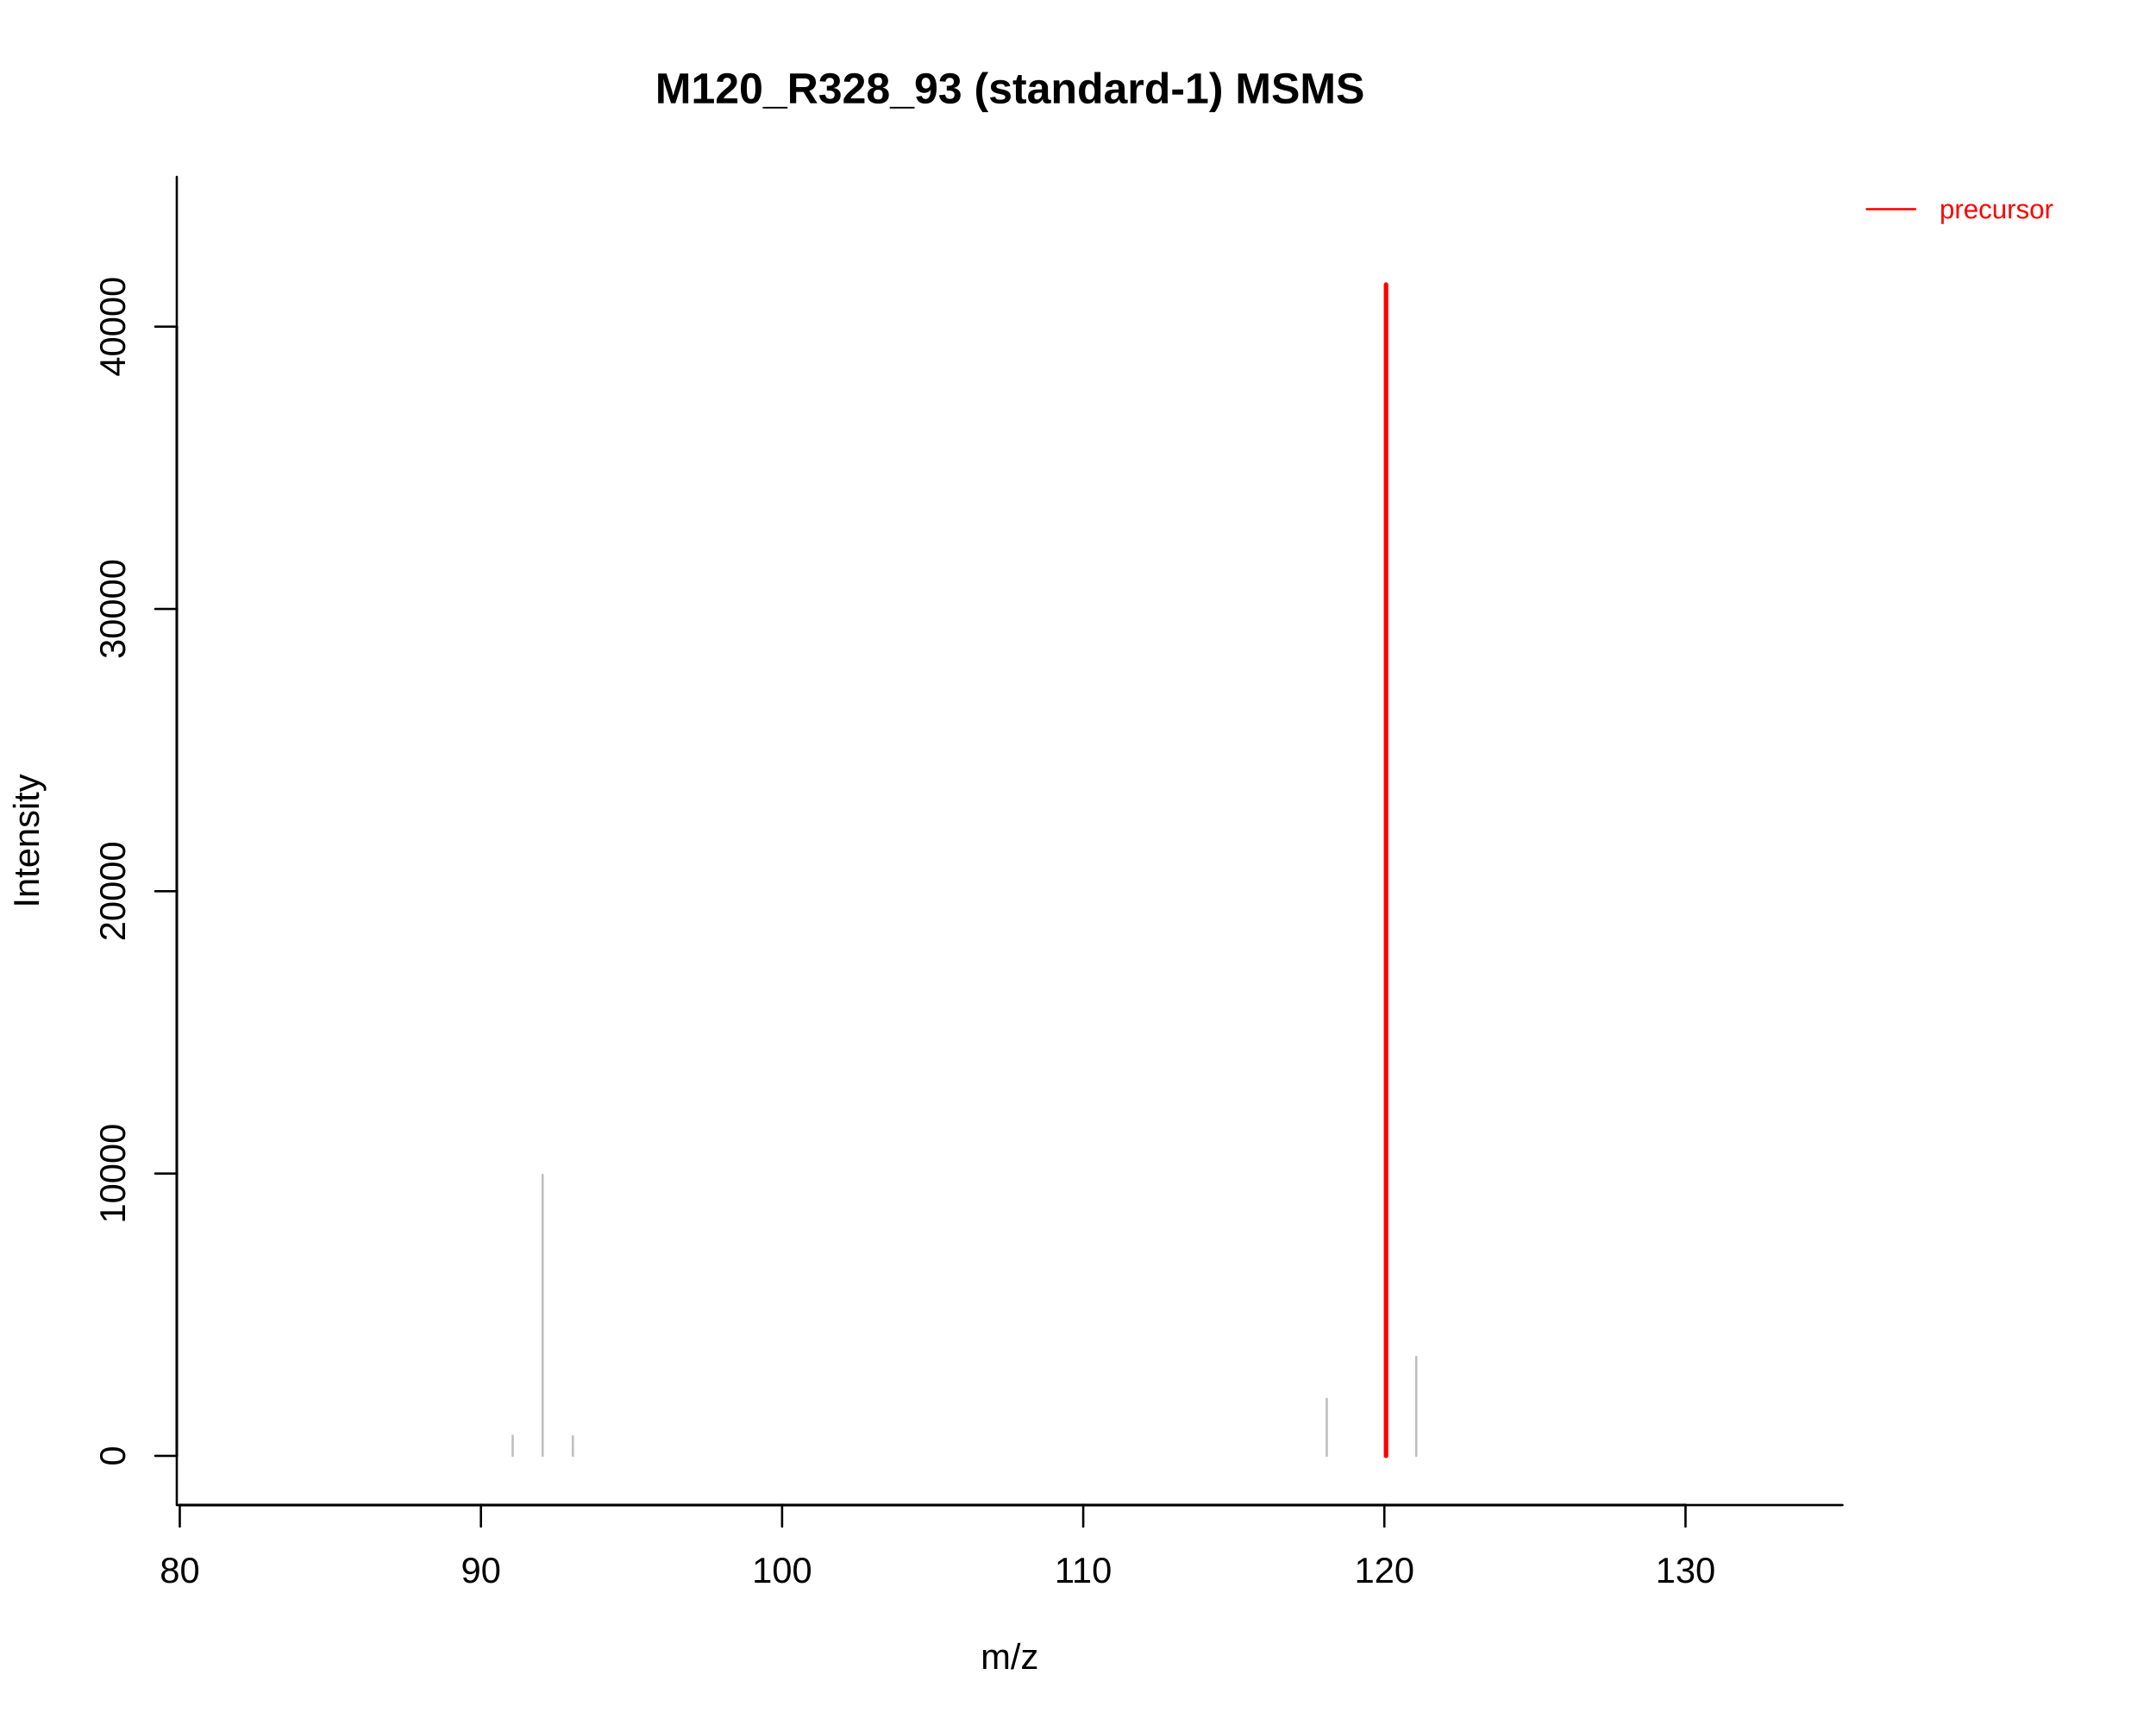
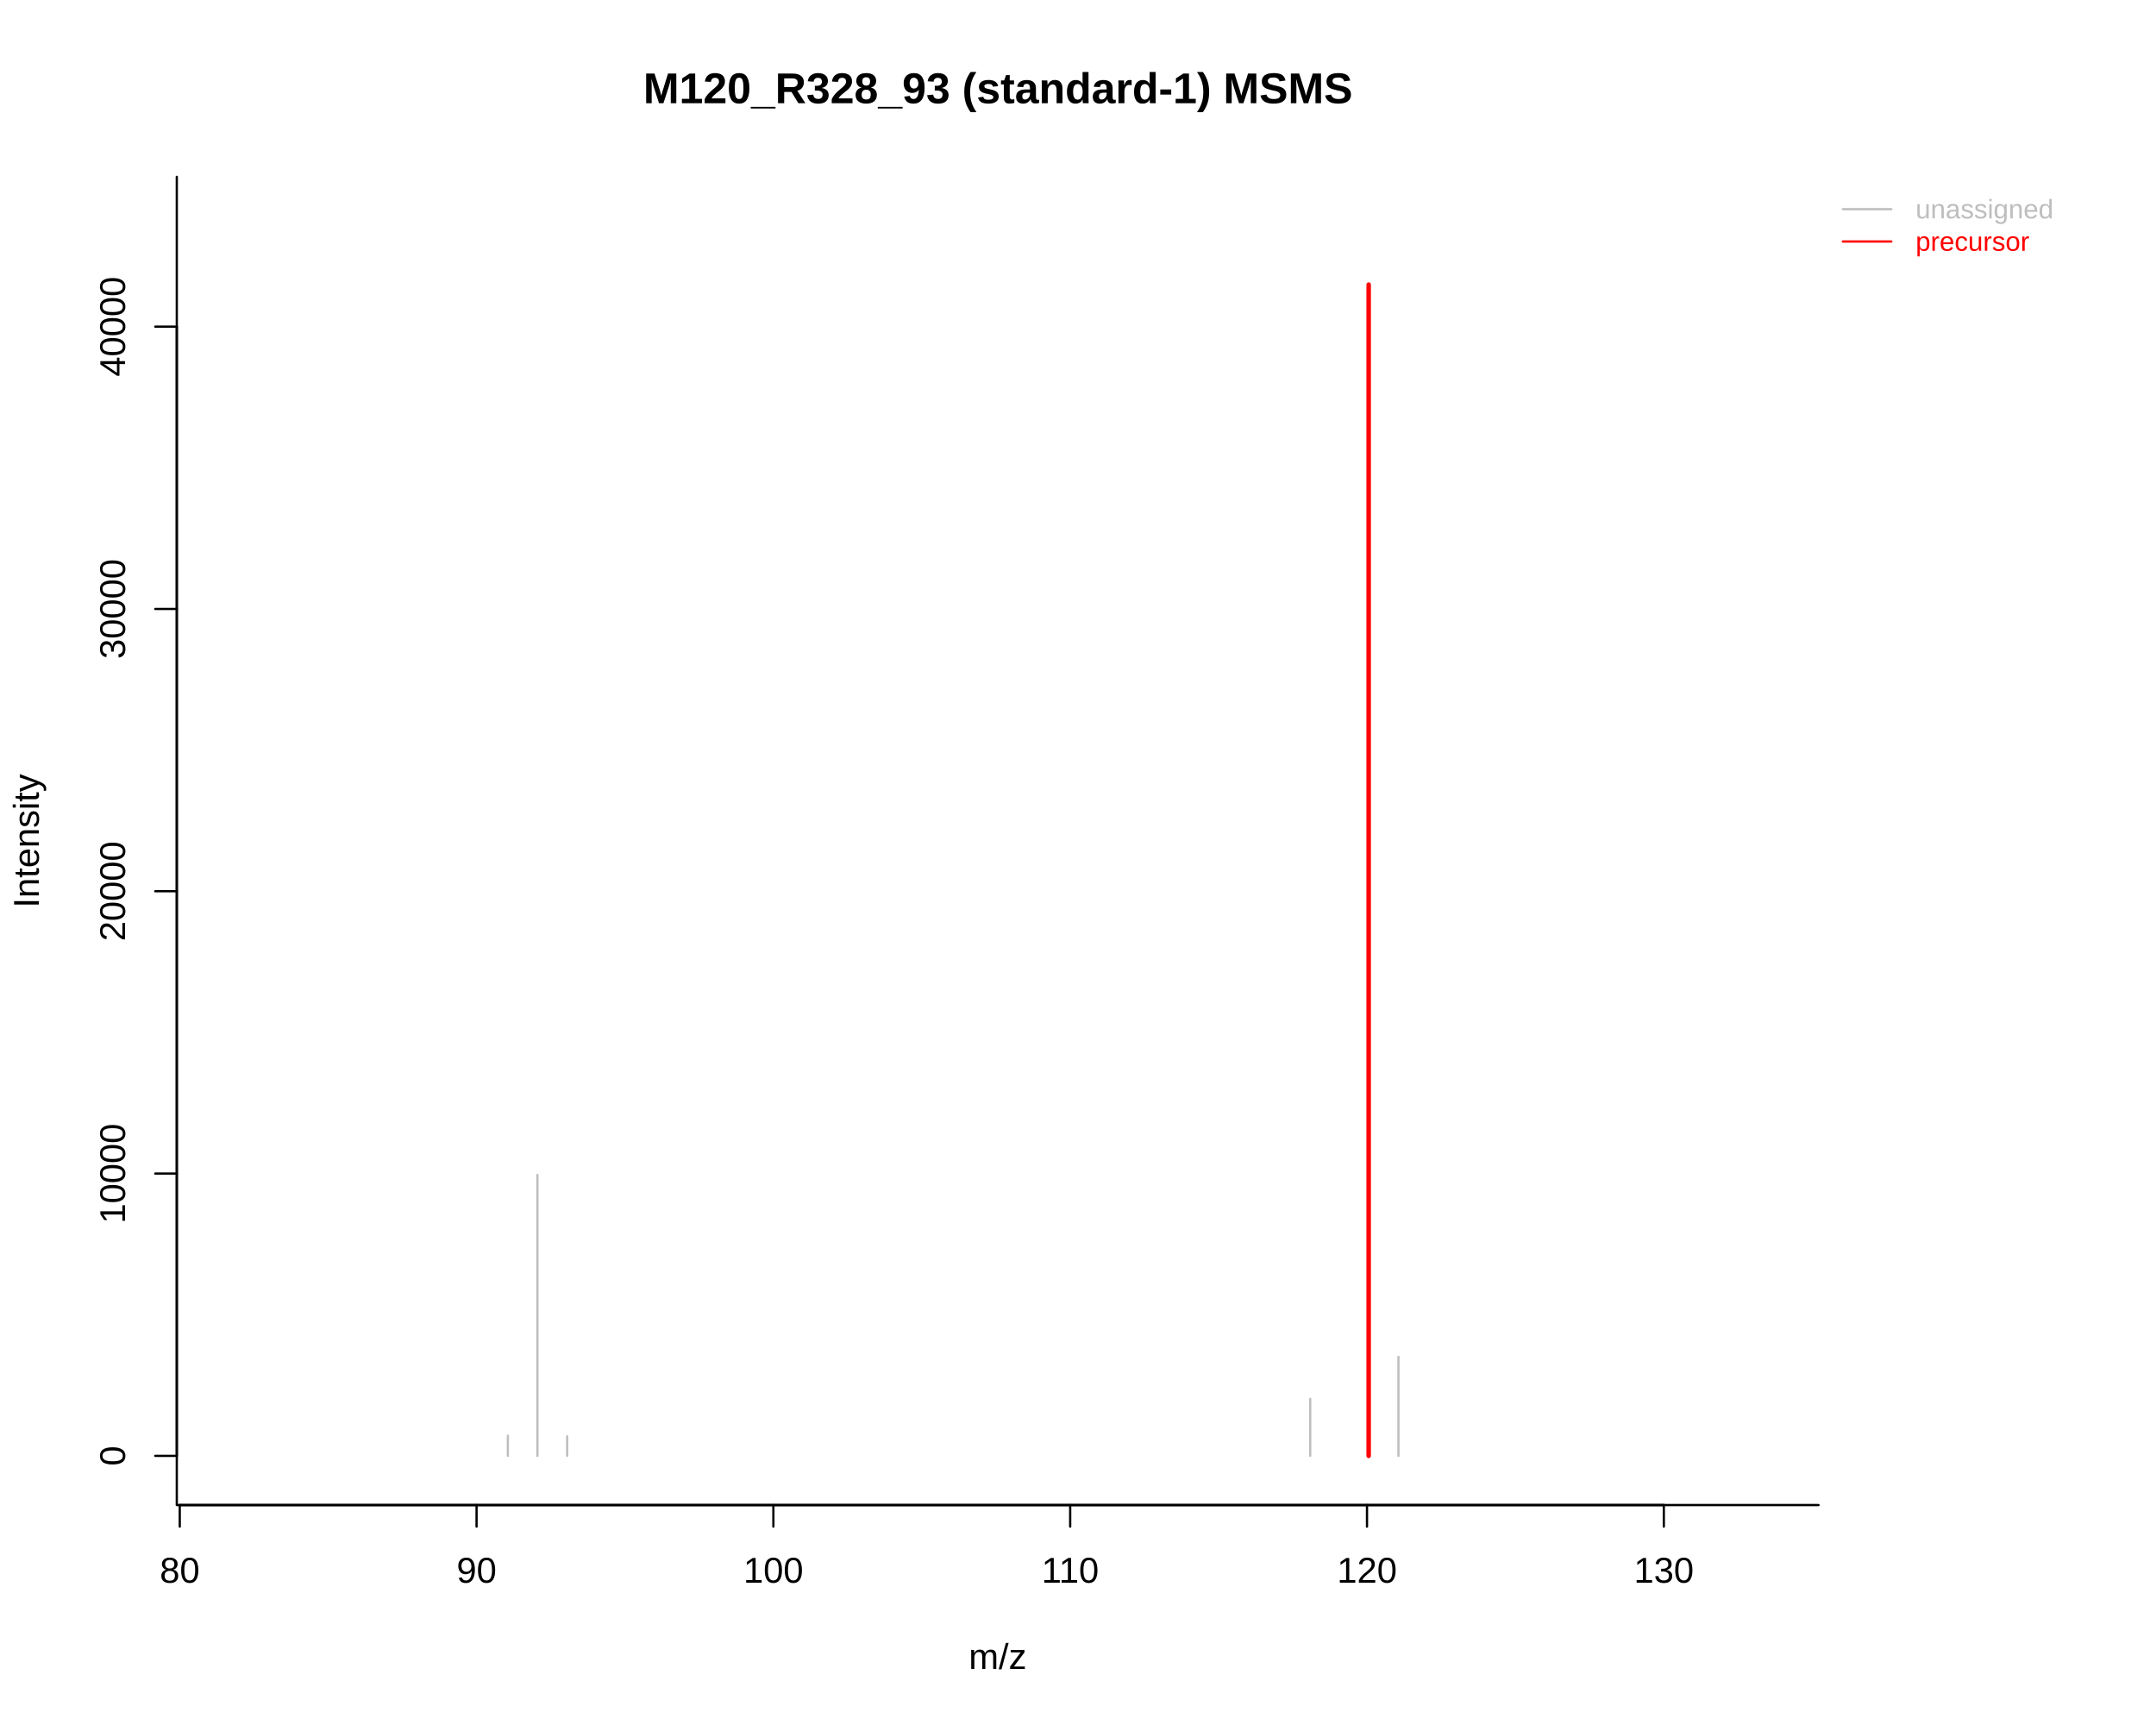
<svg xmlns="http://www.w3.org/2000/svg" viewBox="0 0 720.00 576.00">
  <defs>
    <style type="text/css">
    line, polyline, polygon, path, rect, circle {
      fill: none;
      stroke: #000000;
      stroke-linecap: round;
      stroke-linejoin: round;
      stroke-miterlimit: 10.00;
    }
  </style>
  </defs>
  <rect width="100%" height="100%" style="stroke: none; fill: #FFFFFF;" />
-   <line x1="60.04" y1="502.56" x2="562.88" y2="502.56" style="stroke-width: 0.75;" />
-   <line x1="60.04" y1="502.56" x2="60.04" y2="509.76" style="stroke-width: 0.75;" />
-   <line x1="160.61" y1="502.56" x2="160.61" y2="509.76" style="stroke-width: 0.75;" />
-   <line x1="261.18" y1="502.56" x2="261.18" y2="509.76" style="stroke-width: 0.75;" />
-   <line x1="361.75" y1="502.56" x2="361.75" y2="509.76" style="stroke-width: 0.75;" />
-   <line x1="462.31" y1="502.56" x2="462.31" y2="509.76" style="stroke-width: 0.75;" />
-   <line x1="562.88" y1="502.56" x2="562.88" y2="509.76" style="stroke-width: 0.75;" />
-   <text x="53.37" y="528.48" style="font-size: 12.00px; font-family: Liberation Sans;" textLength="13.34px" lengthAdjust="spacingAndGlyphs">80</text>
-   <text x="153.94" y="528.48" style="font-size: 12.00px; font-family: Liberation Sans;" textLength="13.34px" lengthAdjust="spacingAndGlyphs">90</text>
-   <text x="251.17" y="528.48" style="font-size: 12.00px; font-family: Liberation Sans;" textLength="20.02px" lengthAdjust="spacingAndGlyphs">100</text>
-   <text x="352.18" y="528.48" style="font-size: 12.00px; font-family: Liberation Sans;" textLength="19.12px" lengthAdjust="spacingAndGlyphs">110</text>
-   <text x="452.31" y="528.48" style="font-size: 12.00px; font-family: Liberation Sans;" textLength="20.02px" lengthAdjust="spacingAndGlyphs">120</text>
-   <text x="552.87" y="528.48" style="font-size: 12.00px; font-family: Liberation Sans;" textLength="20.02px" lengthAdjust="spacingAndGlyphs">130</text>
+   <line x1="60.03" y1="502.56" x2="555.64" y2="502.56" style="stroke-width: 0.75;" />
+   <line x1="60.03" y1="502.56" x2="60.03" y2="509.76" style="stroke-width: 0.75;" />
+   <line x1="159.15" y1="502.56" x2="159.15" y2="509.76" style="stroke-width: 0.75;" />
+   <line x1="258.27" y1="502.56" x2="258.27" y2="509.76" style="stroke-width: 0.75;" />
+   <line x1="357.39" y1="502.56" x2="357.39" y2="509.76" style="stroke-width: 0.75;" />
+   <line x1="456.51" y1="502.56" x2="456.51" y2="509.76" style="stroke-width: 0.75;" />
+   <line x1="555.64" y1="502.56" x2="555.64" y2="509.76" style="stroke-width: 0.75;" />
+   <text x="53.36" y="528.48" style="font-size: 12.00px; font-family: Liberation Sans;" textLength="13.34px" lengthAdjust="spacingAndGlyphs">80</text>
+   <text x="152.48" y="528.48" style="font-size: 12.00px; font-family: Liberation Sans;" textLength="13.34px" lengthAdjust="spacingAndGlyphs">90</text>
+   <text x="248.26" y="528.48" style="font-size: 12.00px; font-family: Liberation Sans;" textLength="20.02px" lengthAdjust="spacingAndGlyphs">100</text>
+   <text x="347.83" y="528.48" style="font-size: 12.00px; font-family: Liberation Sans;" textLength="19.12px" lengthAdjust="spacingAndGlyphs">110</text>
+   <text x="446.51" y="528.48" style="font-size: 12.00px; font-family: Liberation Sans;" textLength="20.02px" lengthAdjust="spacingAndGlyphs">120</text>
+   <text x="545.63" y="528.48" style="font-size: 12.00px; font-family: Liberation Sans;" textLength="20.02px" lengthAdjust="spacingAndGlyphs">130</text>
  <line x1="59.04" y1="486.13" x2="59.04" y2="109.07" style="stroke-width: 0.75;" />
  <line x1="59.04" y1="486.13" x2="51.84" y2="486.13" style="stroke-width: 0.75;" />
  <line x1="59.04" y1="391.87" x2="51.84" y2="391.87" style="stroke-width: 0.75;" />
  <line x1="59.04" y1="297.60" x2="51.84" y2="297.60" style="stroke-width: 0.75;" />
  <line x1="59.04" y1="203.34" x2="51.84" y2="203.34" style="stroke-width: 0.75;" />
  <line x1="59.04" y1="109.07" x2="51.84" y2="109.07" style="stroke-width: 0.75;" />
  <text transform="translate(41.76,489.47) rotate(-90)" style="font-size: 12.00px; font-family: Liberation Sans;" textLength="6.67px" lengthAdjust="spacingAndGlyphs">0</text>
  <text transform="translate(41.76,408.55) rotate(-90)" style="font-size: 12.00px; font-family: Liberation Sans;" textLength="33.36px" lengthAdjust="spacingAndGlyphs">10000</text>
  <text transform="translate(41.76,314.28) rotate(-90)" style="font-size: 12.00px; font-family: Liberation Sans;" textLength="33.36px" lengthAdjust="spacingAndGlyphs">20000</text>
  <text transform="translate(41.76,220.02) rotate(-90)" style="font-size: 12.00px; font-family: Liberation Sans;" textLength="33.36px" lengthAdjust="spacingAndGlyphs">30000</text>
  <text transform="translate(41.76,125.75) rotate(-90)" style="font-size: 12.00px; font-family: Liberation Sans;" textLength="33.36px" lengthAdjust="spacingAndGlyphs">40000</text>
-   <polyline points="59.04,59.04 59.04,502.56 615.31,502.56 " style="stroke-width: 0.75;" />
+   <polyline points="59.04,59.04 59.04,502.56 607.31,502.56 " style="stroke-width: 0.75;" />
  <defs>
-     <clipPath id="cpMC4wMHw2NDUuNTV8NTc2LjAwfDAuMDA=">
-       <rect x="0.00" y="0.00" width="645.55" height="576.00" />
+     <clipPath id="cpMC4wMHw2MzcuNTV8NTc2LjAwfDAuMDA=">
+       <rect x="0.00" y="0.00" width="637.55" height="576.00" />
    </clipPath>
  </defs>
-   <g clip-path="url(#cpMC4wMHw2NDUuNTV8NTc2LjAwfDAuMDA=)">
-     <text x="218.82" y="34.47" style="font-size: 14.40px; font-weight: bold; font-family: Liberation Sans;" textLength="236.70px" lengthAdjust="spacingAndGlyphs">M120_R328_93 (standard-1) MSMS</text>
+   <g clip-path="url(#cpMC4wMHw2MzcuNTV8NTc2LjAwfDAuMDA=)">
+     <text x="214.82" y="34.47" style="font-size: 14.40px; font-weight: bold; font-family: Liberation Sans;" textLength="236.70px" lengthAdjust="spacingAndGlyphs">M120_R328_93 (standard-1) MSMS</text>
  </g>
-   <g clip-path="url(#cpMC4wMHw2NDUuNTV8NTc2LjAwfDAuMDA=)">
-     <text x="327.51" y="557.28" style="font-size: 12.00px; font-family: Liberation Sans;" textLength="19.33px" lengthAdjust="spacingAndGlyphs">m/z</text>
+   <g clip-path="url(#cpMC4wMHw2MzcuNTV8NTc2LjAwfDAuMDA=)">
+     <text x="323.51" y="557.28" style="font-size: 12.00px; font-family: Liberation Sans;" textLength="19.33px" lengthAdjust="spacingAndGlyphs">m/z</text>
  </g>
-   <g clip-path="url(#cpMC4wMHw2NDUuNTV8NTc2LjAwfDAuMDA=)">
+   <g clip-path="url(#cpMC4wMHw2MzcuNTV8NTc2LjAwfDAuMDA=)">
    <text transform="translate(12.96,303.14) rotate(-90)" style="font-size: 12.00px; font-family: Liberation Sans;" textLength="44.67px" lengthAdjust="spacingAndGlyphs">Intensity</text>
  </g>
  <defs>
-     <clipPath id="cpNTkuMDR8NjE1LjMxfDUwMi41Nnw1OS4wNA==">
-       <rect x="59.04" y="59.04" width="556.27" height="443.52" />
+     <clipPath id="cpNTkuMDR8NjA3LjMxfDUwMi41Nnw1OS4wNA==">
+       <rect x="59.04" y="59.04" width="548.27" height="443.52" />
    </clipPath>
  </defs>
-   <line x1="171.21" y1="486.13" x2="171.21" y2="479.40" style="stroke-width: 0.75; stroke: #BEBEBE;" clip-path="url(#cpNTkuMDR8NjE1LjMxfDUwMi41Nnw1OS4wNA==)" />
-   <line x1="181.22" y1="486.13" x2="181.22" y2="392.32" style="stroke-width: 0.75; stroke: #BEBEBE;" clip-path="url(#cpNTkuMDR8NjE1LjMxfDUwMi41Nnw1OS4wNA==)" />
-   <line x1="191.31" y1="486.13" x2="191.31" y2="479.62" style="stroke-width: 0.75; stroke: #BEBEBE;" clip-path="url(#cpNTkuMDR8NjE1LjMxfDUwMi41Nnw1OS4wNA==)" />
-   <line x1="443.07" y1="486.13" x2="443.07" y2="467.10" style="stroke-width: 0.75; stroke: #BEBEBE;" clip-path="url(#cpNTkuMDR8NjE1LjMxfDUwMi41Nnw1OS4wNA==)" />
-   <line x1="462.87" y1="486.13" x2="462.87" y2="95.02" style="stroke-width: 1.50; stroke: #FF0000;" clip-path="url(#cpNTkuMDR8NjE1LjMxfDUwMi41Nnw1OS4wNA==)" />
-   <line x1="472.96" y1="486.13" x2="472.96" y2="453.09" style="stroke-width: 0.75; stroke: #BEBEBE;" clip-path="url(#cpNTkuMDR8NjE1LjMxfDUwMi41Nnw1OS4wNA==)" />
+   <line x1="169.60" y1="486.13" x2="169.60" y2="479.40" style="stroke-width: 0.75; stroke: #BEBEBE;" clip-path="url(#cpNTkuMDR8NjA3LjMxfDUwMi41Nnw1OS4wNA==)" />
+   <line x1="179.47" y1="486.13" x2="179.47" y2="392.32" style="stroke-width: 0.75; stroke: #BEBEBE;" clip-path="url(#cpNTkuMDR8NjA3LjMxfDUwMi41Nnw1OS4wNA==)" />
+   <line x1="189.41" y1="486.13" x2="189.41" y2="479.62" style="stroke-width: 0.75; stroke: #BEBEBE;" clip-path="url(#cpNTkuMDR8NjA3LjMxfDUwMi41Nnw1OS4wNA==)" />
+   <line x1="437.55" y1="486.13" x2="437.55" y2="467.10" style="stroke-width: 0.75; stroke: #BEBEBE;" clip-path="url(#cpNTkuMDR8NjA3LjMxfDUwMi41Nnw1OS4wNA==)" />
+   <line x1="457.07" y1="486.13" x2="457.07" y2="95.02" style="stroke-width: 1.50; stroke: #FF0000;" clip-path="url(#cpNTkuMDR8NjA3LjMxfDUwMi41Nnw1OS4wNA==)" />
+   <line x1="467.01" y1="486.13" x2="467.01" y2="453.09" style="stroke-width: 0.75; stroke: #BEBEBE;" clip-path="url(#cpNTkuMDR8NjA3LjMxfDUwMi41Nnw1OS4wNA==)" />
  <defs>
    <clipPath id="cpMC4wMHw3MjAuMDB8NTc2LjAwfDAuMDA=">
      <rect x="0.00" y="0.00" width="720.00" height="576.00" />
    </clipPath>
  </defs>
-   <line x1="623.41" y1="69.84" x2="639.61" y2="69.84" style="stroke-width: 0.75; stroke: #FF0000;" clip-path="url(#cpMC4wMHw3MjAuMDB8NTc2LjAwfDAuMDA=)" />
+   <line x1="615.41" y1="69.84" x2="631.61" y2="69.84" style="stroke-width: 0.75; stroke: #BEBEBE;" clip-path="url(#cpMC4wMHw3MjAuMDB8NTc2LjAwfDAuMDA=)" />
+   <line x1="615.41" y1="80.64" x2="631.61" y2="80.64" style="stroke-width: 0.75; stroke: #FF0000;" clip-path="url(#cpMC4wMHw3MjAuMDB8NTc2LjAwfDAuMDA=)" />
  <g clip-path="url(#cpMC4wMHw3MjAuMDB8NTc2LjAwfDAuMDA=)">
-     <text x="647.71" y="72.93" style="font-size: 9.00px; fill: #FF0000; font-family: Liberation Sans;" textLength="38.00px" lengthAdjust="spacingAndGlyphs">precursor</text>
+     <text x="639.71" y="72.93" style="font-size: 9.00px; fill: #BEBEBE; font-family: Liberation Sans;" textLength="46.00px" lengthAdjust="spacingAndGlyphs">unassigned</text>
+   </g>
+   <g clip-path="url(#cpMC4wMHw3MjAuMDB8NTc2LjAwfDAuMDA=)">
+     <text x="639.71" y="83.73" style="font-size: 9.00px; fill: #FF0000; font-family: Liberation Sans;" textLength="38.00px" lengthAdjust="spacingAndGlyphs">precursor</text>
  </g>
</svg>
